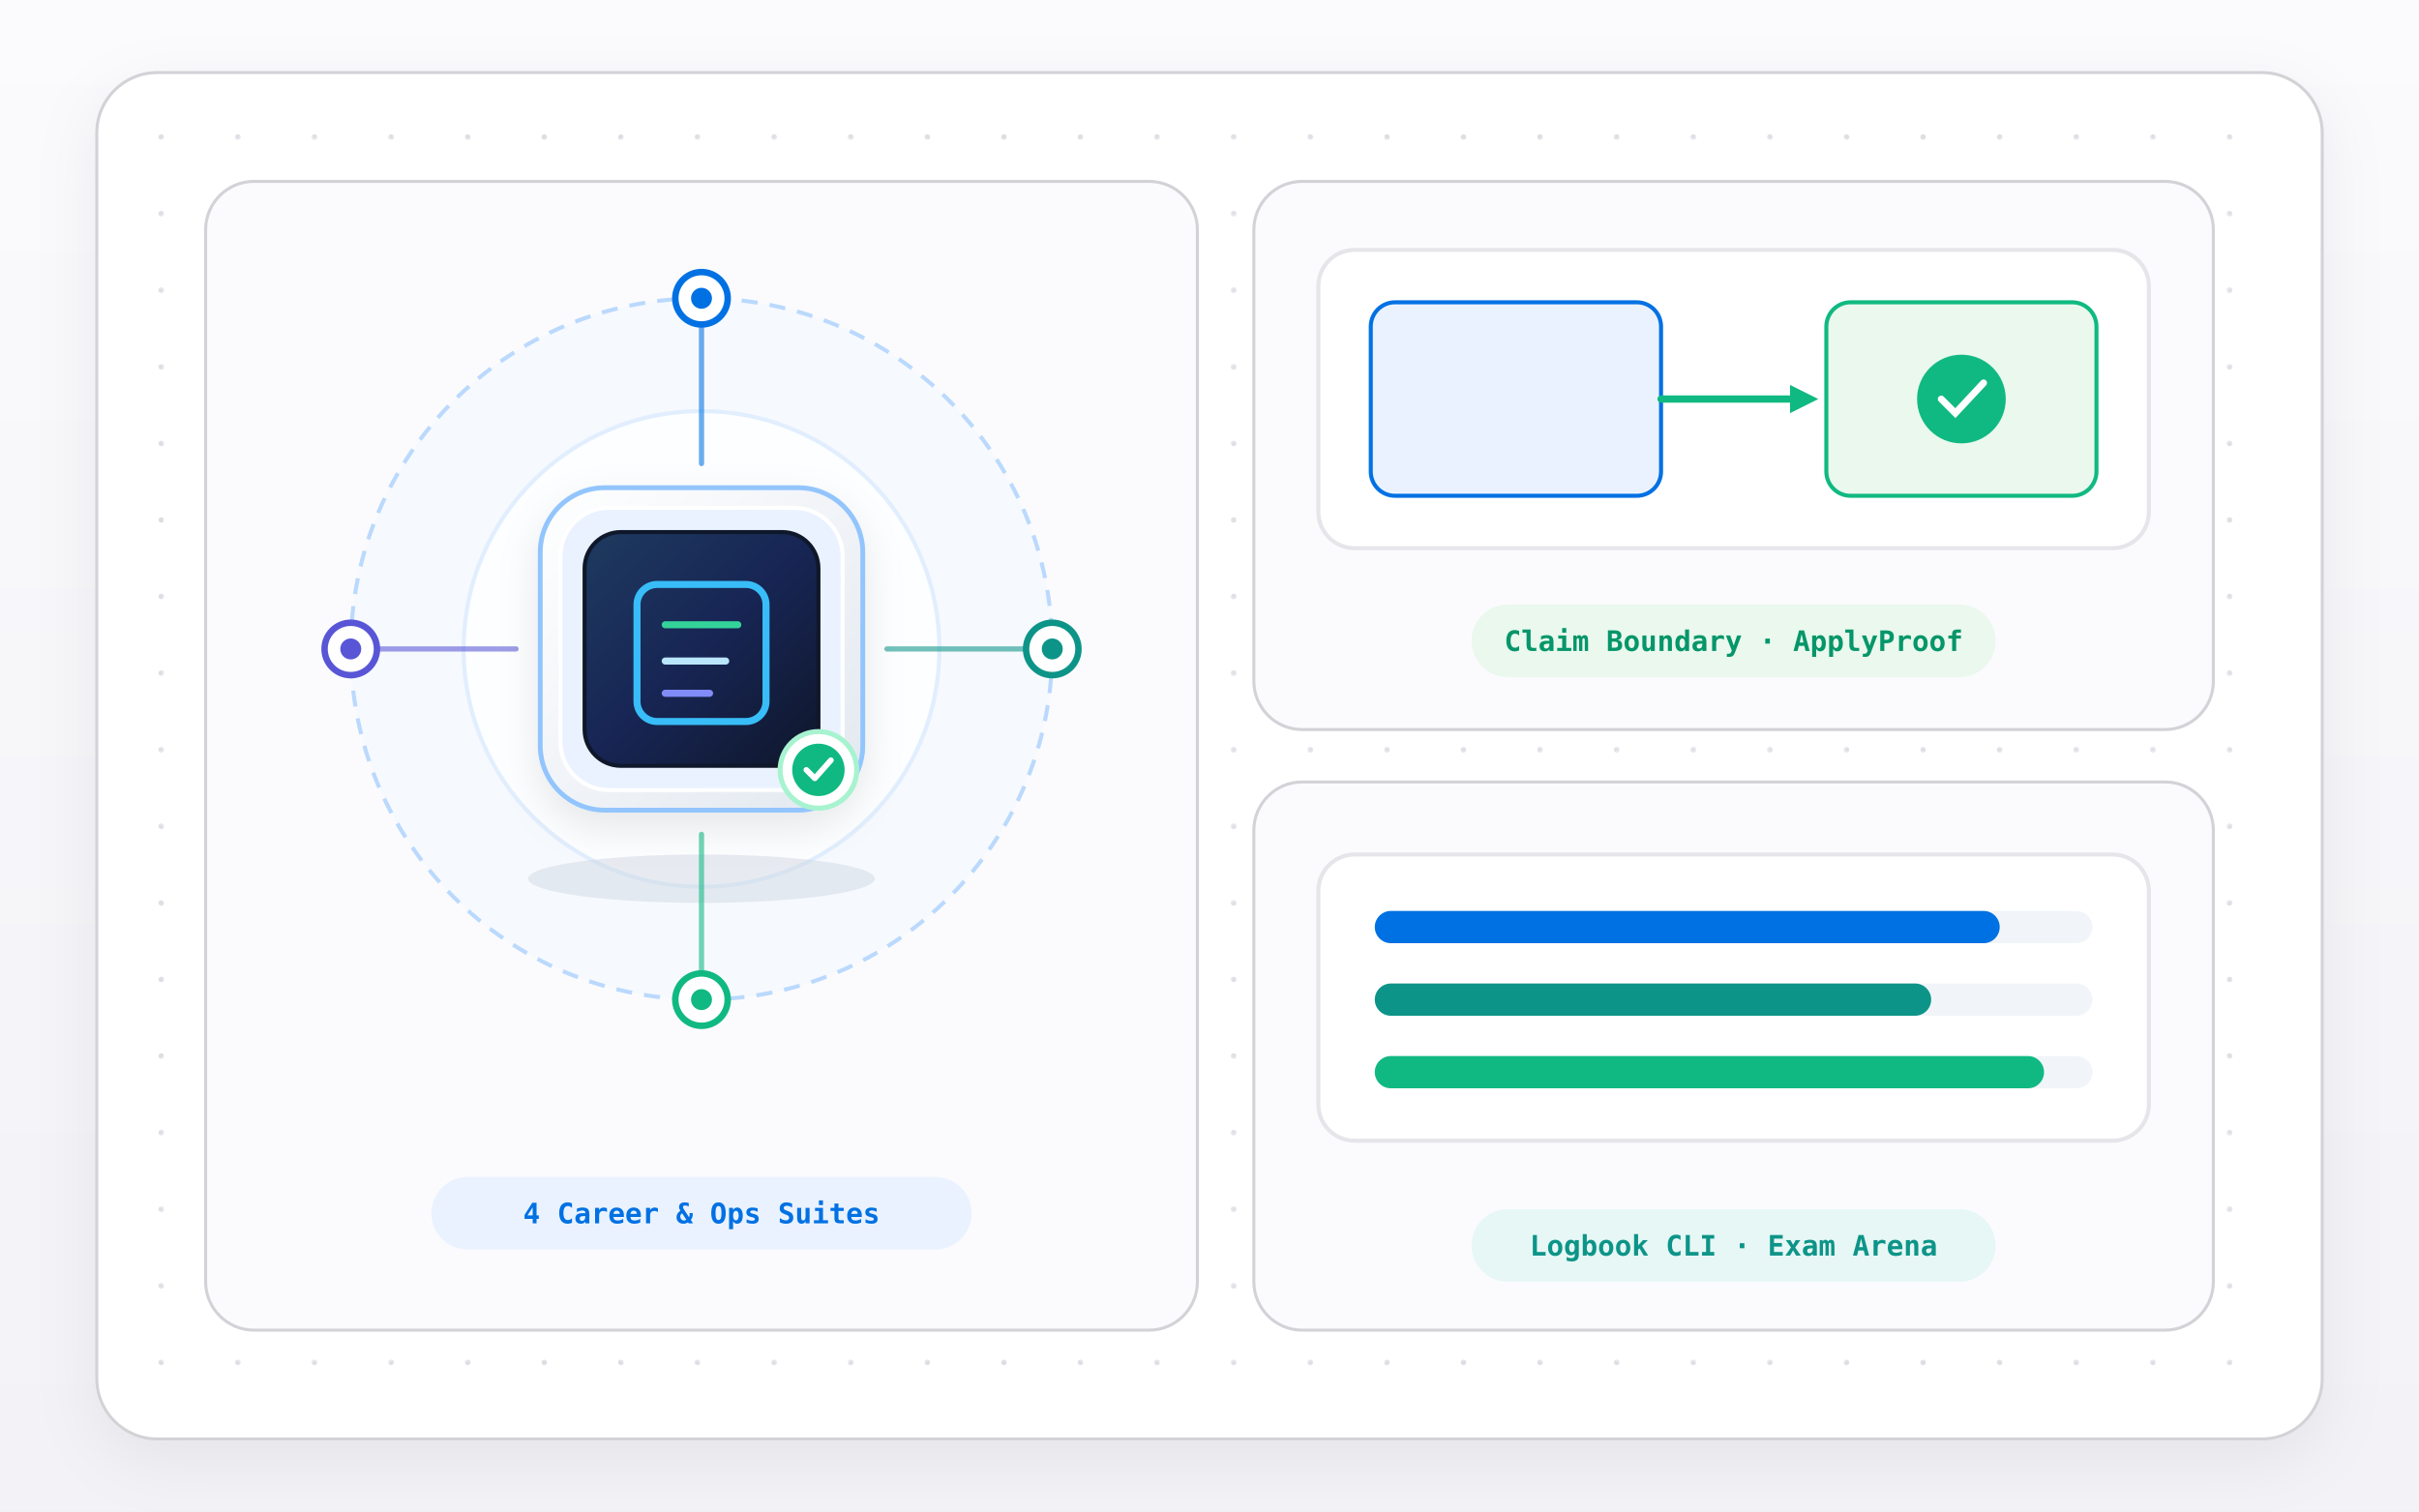
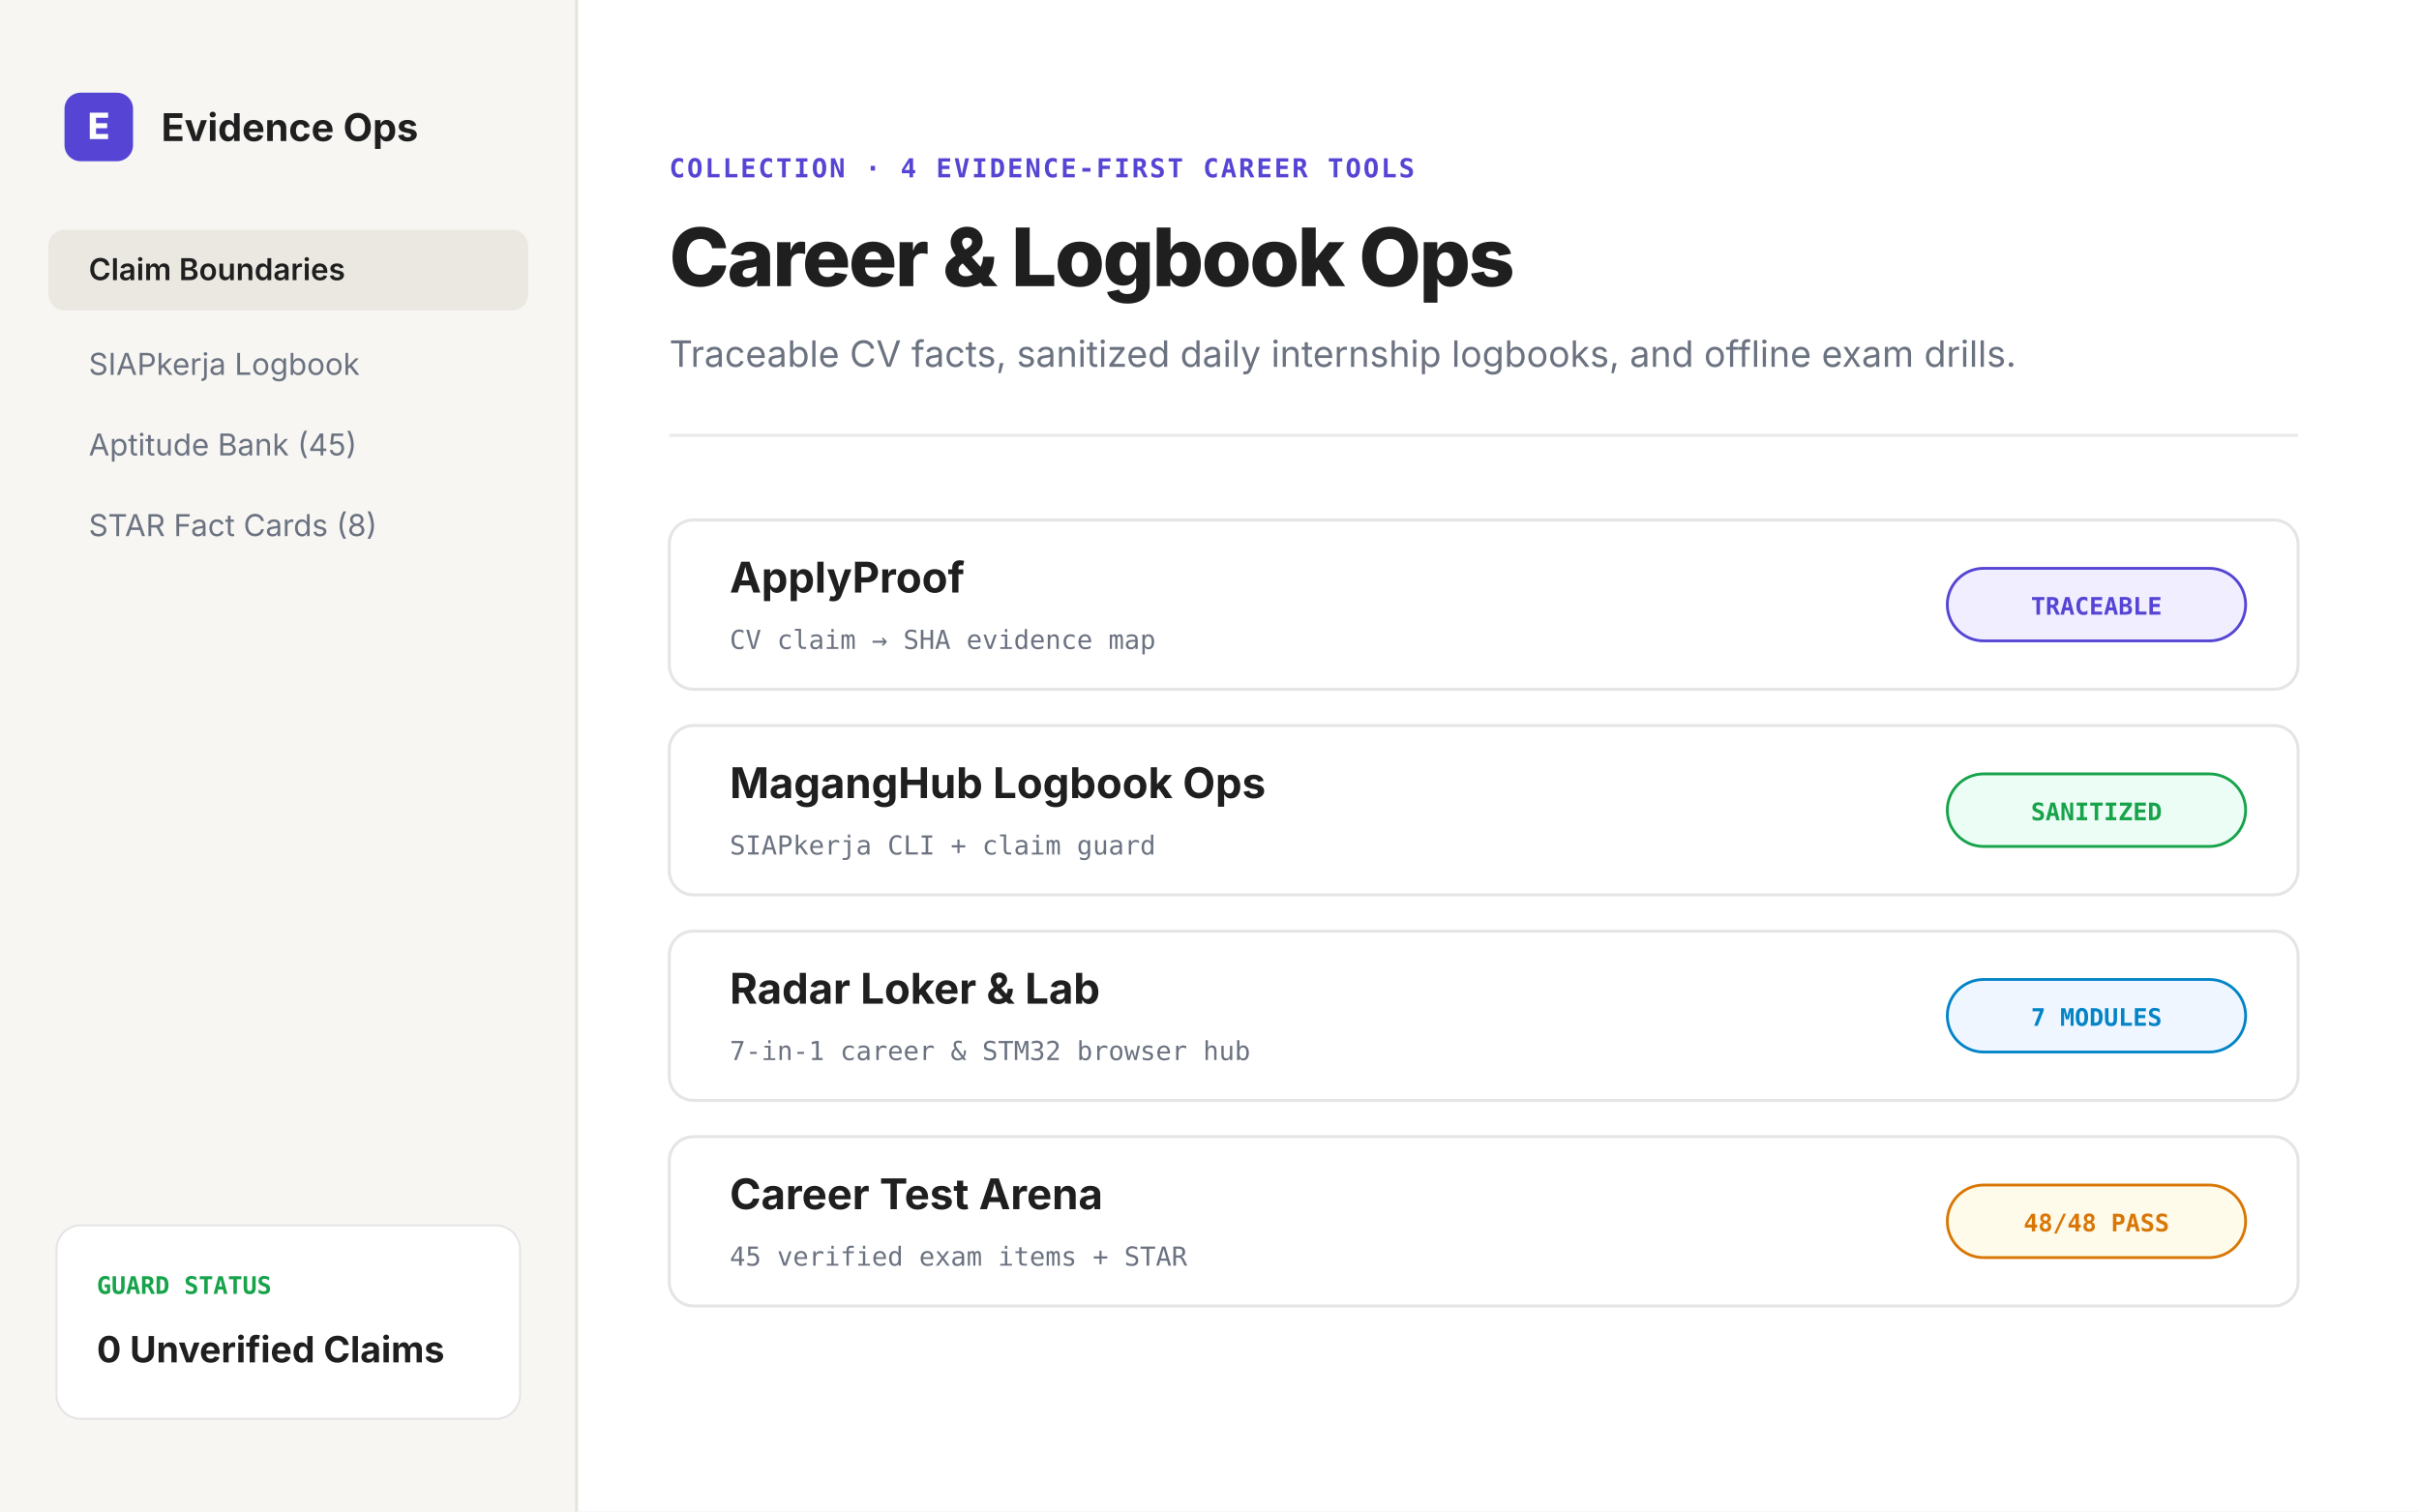
- <svg xmlns="http://www.w3.org/2000/svg" viewBox="0 0 1200 750" width="1200" height="750" role="img" aria-label="Career and Evidence Operations Suite Apple-studio 3-panel architecture">
+ <svg xmlns="http://www.w3.org/2000/svg" viewBox="0 0 1200 750" width="1200" height="750" role="img" aria-label="Career and Evidence Operations Suite Notion-style traceable CV and MagangHub logbook workspace">
  <defs>
-     <linearGradient id="bgGradOuter" x1="0" y1="0" x2="0" y2="1">
-       <stop offset="0%" stop-color="#fbfbfd" />
-       <stop offset="100%" stop-color="#f2f2f7" />
-     </linearGradient>
-     <filter id="softShadowOuter" x="-8%" y="-8%" width="116%" height="120%">
-       <feDropShadow dx="0" dy="10" stdDeviation="16" flood-color="#000000" flood-opacity="0.06" />
-     </filter>
-     <filter id="chipShadow" x="-16%" y="-16%" width="132%" height="138%">
-       <feDropShadow dx="0" dy="8" stdDeviation="10" flood-color="#0f172a" flood-opacity="0.09" />
-     </filter>
-     <pattern id="studioDots" x="61" y="49" width="38" height="38" patternUnits="userSpaceOnUse">
-       <circle cx="19" cy="19" r="1.35" fill="#dcdce2" />
-     </pattern>
-     <clipPath id="outerCardClip">
-       <rect x="64" y="52" width="1072" height="646" rx="22" />
-     </clipPath>
-     <linearGradient id="dieDark" x1="0" y1="0" x2="1" y2="1">
-       <stop offset="0%" stop-color="#1e3a5f" />
-       <stop offset="50%" stop-color="#172554" />
-       <stop offset="100%" stop-color="#0f172a" />
-     </linearGradient>
-     <linearGradient id="subLight" x1="0" y1="0" x2="1" y2="1">
-       <stop offset="0%" stop-color="#ffffff" />
-       <stop offset="100%" stop-color="#e2e8f0" />
-     </linearGradient>
-     <linearGradient id="tealFade" x1="0" y1="0" x2="0" y2="1">
-       <stop offset="0%" stop-color="#0d9488" stop-opacity="0.26" />
-       <stop offset="100%" stop-color="#0d9488" stop-opacity="0.02" />
-     </linearGradient>
-     <linearGradient id="blueFade" x1="0" y1="0" x2="0" y2="1">
-       <stop offset="0%" stop-color="#0071e3" stop-opacity="0.24" />
-       <stop offset="100%" stop-color="#0071e3" stop-opacity="0.02" />
-     </linearGradient>
+ 
  </defs>
-   <rect width="1200" height="750" fill="url(#bgGradOuter)" />
-   <rect x="48" y="36" width="1104" height="678" rx="30" fill="#ffffff" stroke="#d2d2d7" stroke-width="1.5" filter="url(#softShadowOuter)" />
-   <rect x="64" y="52" width="1072" height="646" rx="22" fill="url(#studioDots)" clip-path="url(#outerCardClip)" />
-   <g transform="translate(48, 36)">
-     <rect x="54" y="54" width="492" height="570" rx="24" fill="#fbfbfd" stroke="#d2d2d7" stroke-width="1.5" />
-     <circle cx="300" cy="286" r="174" fill="#f4f8ff" opacity="0.62" stroke="#93c5fd" stroke-width="2" stroke-dasharray="8 6" />
-     <circle cx="300" cy="286" r="118" fill="#ffffff" opacity="0.78" stroke="#dbeafe" stroke-width="2" />
-     <ellipse cx="300" cy="400" rx="86" ry="12" fill="#cbd5e1" opacity="0.45" />
-     <line x1="300.0" y1="194.0" x2="300.0" y2="112.0" stroke="#0071e3" stroke-width="2.6" opacity="0.58" stroke-linecap="round" />
-     <line x1="392.0" y1="286.0" x2="474.0" y2="286.0" stroke="#0d9488" stroke-width="2.6" opacity="0.58" stroke-linecap="round" />
-     <line x1="300.0" y1="378.0" x2="300.0" y2="460.0" stroke="#10b981" stroke-width="2.6" opacity="0.58" stroke-linecap="round" />
-     <line x1="208.0" y1="286.0" x2="126.0" y2="286.0" stroke="#5856d6" stroke-width="2.6" opacity="0.58" stroke-linecap="round" />
-     <circle cx="300.0" cy="112.0" r="13" fill="#ffffff" stroke="#0071e3" stroke-width="3.2" />
-     <circle cx="300.0" cy="112.0" r="5.2" fill="#0071e3" />
-     <circle cx="474.0" cy="286.0" r="13" fill="#ffffff" stroke="#0d9488" stroke-width="3.2" />
-     <circle cx="474.0" cy="286.0" r="5.2" fill="#0d9488" />
-     <circle cx="300.0" cy="460.0" r="13" fill="#ffffff" stroke="#10b981" stroke-width="3.2" />
-     <circle cx="300.0" cy="460.0" r="5.2" fill="#10b981" />
-     <circle cx="126.0" cy="286.0" r="13" fill="#ffffff" stroke="#5856d6" stroke-width="3.2" />
-     <circle cx="126.0" cy="286.0" r="5.2" fill="#5856d6" />
-     <rect x="220" y="206" width="160" height="160" rx="32" fill="url(#subLight)" stroke="#93c5fd" stroke-width="2.4" filter="url(#chipShadow)" />
-     <rect x="230" y="216" width="140" height="140" rx="24" fill="#eaf2ff" stroke="#ffffff" stroke-width="2" />
-     <rect x="242" y="228" width="116" height="116" rx="18" fill="url(#dieDark)" stroke="#0f172a" stroke-width="2" />
-     <rect x="268" y="254" width="64" height="68" rx="10" fill="none" stroke="#38bdf8" stroke-width="3.5" />
-     <line x1="282" y1="274" x2="318" y2="274" stroke="#34d399" stroke-width="3.5" stroke-linecap="round" />
-     <line x1="282" y1="292" x2="312" y2="292" stroke="#bae6fd" stroke-width="3.5" stroke-linecap="round" />
-     <line x1="282" y1="308" x2="304" y2="308" stroke="#818cf8" stroke-width="3.5" stroke-linecap="round" />
-     <circle cx="358" cy="346" r="19" fill="#ffffff" stroke="#a7f3d0" stroke-width="2.5" />
-     <circle cx="358" cy="346" r="13" fill="#10b981" />
-     <path d="M 352 346 L 356.2 350.2 L 364.2 341.2" fill="none" stroke="#ffffff" stroke-width="2.8" stroke-linecap="round" stroke-linejoin="round" />
-     <rect x="166" y="548" width="268" height="36" rx="18" fill="#eaf2ff" />
-     <text x="300" y="571" text-anchor="middle" font-family="SF Mono, ui-monospace, monospace" font-size="14" font-weight="700" fill="#0071e3">4 Career &amp; Ops Suites</text>
-     <rect x="574" y="54" width="476" height="272" rx="24" fill="#fbfbfd" stroke="#d2d2d7" stroke-width="1.5" />
-     <rect x="606" y="88" width="412" height="148" rx="18" fill="#ffffff" stroke="#e5e5ea" stroke-width="2" />
-     <rect x="632" y="114" width="144" height="96" rx="12" fill="#eaf2ff" stroke="#0071e3" stroke-width="2" />
-     <line x1="776" y1="162" x2="844" y2="162" stroke="#10b981" stroke-width="3.6" stroke-linecap="round" />
-     <polygon points="840,155 854,162 840,169" fill="#10b981" />
-     <rect x="858" y="114" width="134" height="96" rx="12" fill="#eaf8ee" stroke="#10b981" stroke-width="2" />
-     <circle cx="925" cy="162" r="22" fill="#10b981" />
-     <path d="M 915 162 L 922 169 L 936 154" fill="none" stroke="#ffffff" stroke-width="3.4" stroke-linecap="round" />
-     <rect x="682" y="264" width="260" height="36" rx="18" fill="#eaf8ee" />
-     <text x="812" y="287" text-anchor="middle" font-family="SF Mono, ui-monospace, monospace" font-size="14" font-weight="700" fill="#059669">Claim Boundary · ApplyProof</text>
-     <rect x="574" y="352" width="476" height="272" rx="24" fill="#fbfbfd" stroke="#d2d2d7" stroke-width="1.5" />
-     <rect x="606" y="388" width="412" height="142" rx="18" fill="#ffffff" stroke="#e5e5ea" stroke-width="2" />
-     <rect x="634" y="416" width="356" height="16" rx="8" fill="#f1f5f9" />
-     <rect x="634" y="416" width="310" height="16" rx="8" fill="#0071e3" />
-     <rect x="634" y="452" width="356" height="16" rx="8" fill="#f1f5f9" />
-     <rect x="634" y="452" width="276" height="16" rx="8" fill="#0d9488" />
-     <rect x="634" y="488" width="356" height="16" rx="8" fill="#f1f5f9" />
-     <rect x="634" y="488" width="332" height="16" rx="8" fill="#10b981" />
-     <rect x="682" y="564" width="260" height="36" rx="18" fill="#e6f7f5" />
-     <text x="812" y="587" text-anchor="middle" font-family="SF Mono, ui-monospace, monospace" font-size="14" font-weight="700" fill="#0d9488">Logbook CLI · Exam Arena</text>
-   </g>
+   <rect width="1200" height="750" fill="#ffffff" />
+   <rect x="0" y="0" width="286" height="750" fill="#f7f6f3" />
+   <line x1="286" y1="0" x2="286" y2="750" stroke="#e6e4de" stroke-width="1.5" />
+   <rect x="32" y="46" width="34" height="34" rx="8" fill="#5645d4" />
+   <text x="49" y="69" text-anchor="middle" font-family="-apple-system, BlinkMacSystemFont, 'SF Pro Display', 'Segoe UI', system-ui, sans-serif" font-size="18" font-weight="800" fill="#ffffff">E</text>
+   <text x="80" y="70" font-family="-apple-system, BlinkMacSystemFont, 'SF Pro Display', 'Segoe UI', system-ui, sans-serif" font-size="19" font-weight="700" fill="#1f1f1f">Evidence Ops</text>
+   <rect x="24" y="114" width="238" height="40" rx="8" fill="#eae8e1" />
+   <text x="44" y="139" font-family="-apple-system, BlinkMacSystemFont, 'SF Pro Display', 'Segoe UI', system-ui, sans-serif" font-size="15" font-weight="600" fill="#1f1f1f">Claim Boundaries</text>
+   <text x="44" y="186" font-family="-apple-system, BlinkMacSystemFont, 'SF Pro Display', 'Segoe UI', system-ui, sans-serif" font-size="15" fill="#6b7280">SIAPkerja Logbook</text>
+   <text x="44" y="226" font-family="-apple-system, BlinkMacSystemFont, 'SF Pro Display', 'Segoe UI', system-ui, sans-serif" font-size="15" fill="#6b7280">Aptitude Bank (45)</text>
+   <text x="44" y="266" font-family="-apple-system, BlinkMacSystemFont, 'SF Pro Display', 'Segoe UI', system-ui, sans-serif" font-size="15" fill="#6b7280">STAR Fact Cards (8)</text>
+   <rect x="28" y="608" width="230" height="96" rx="12" fill="#ffffff" stroke="#e5e5e5" />
+   <text x="48" y="642" font-family="'SF Mono', 'JetBrains Mono', ui-monospace, Menlo, monospace" font-size="12" font-weight="700" fill="#16a34a">GUARD STATUS</text>
+   <text x="48" y="676" font-family="-apple-system, BlinkMacSystemFont, 'SF Pro Display', 'Segoe UI', system-ui, sans-serif" font-size="18" font-weight="700" fill="#1f1f1f">0 Unverified Claims</text>
+   <text x="332" y="88" font-family="'SF Mono', 'JetBrains Mono', ui-monospace, Menlo, monospace" font-size="13" font-weight="700" fill="#5645d4" letter-spacing="1">COLLECTION · 4 EVIDENCE-FIRST CAREER TOOLS</text>
+   <text x="332" y="142" font-family="-apple-system, BlinkMacSystemFont, 'SF Pro Display', 'Segoe UI', system-ui, sans-serif" font-size="40" font-weight="800" fill="#1f1f1f" letter-spacing="-1">Career &amp; Logbook Ops</text>
+   <text x="332" y="182" font-family="-apple-system, BlinkMacSystemFont, 'SF Pro Display', 'Segoe UI', system-ui, sans-serif" font-size="18" fill="#6b7280">Traceable CV facts, sanitized daily internship logbooks, and offline exam drills.</text>
+   <line x1="332" y1="216" x2="1140" y2="216" stroke="#eaeaea" stroke-width="1.5" />
+   <rect x="332" y="258" width="808" height="84" rx="12" fill="#ffffff" stroke="#e5e5e5" stroke-width="1.5" />
+   <text x="362" y="294" font-family="-apple-system, BlinkMacSystemFont, 'SF Pro Display', 'Segoe UI', system-ui, sans-serif" font-size="21" font-weight="700" fill="#1f1f1f">ApplyProof</text>
+   <text x="362" y="322" font-family="'SF Mono', 'JetBrains Mono', ui-monospace, Menlo, monospace" font-size="13" fill="#6b7280">CV claim → SHA evidence map</text>
+   <rect x="966" y="282" width="148" height="36" rx="18" fill="#f0eeff" stroke="#5645d4" stroke-width="1.4" />
+   <text x="1040" y="305" text-anchor="middle" font-family="'SF Mono', 'JetBrains Mono', ui-monospace, Menlo, monospace" font-size="12" font-weight="700" fill="#5645d4">TRACEABLE</text>
+   <rect x="332" y="360" width="808" height="84" rx="12" fill="#ffffff" stroke="#e5e5e5" stroke-width="1.5" />
+   <text x="362" y="396" font-family="-apple-system, BlinkMacSystemFont, 'SF Pro Display', 'Segoe UI', system-ui, sans-serif" font-size="21" font-weight="700" fill="#1f1f1f">MagangHub Logbook Ops</text>
+   <text x="362" y="424" font-family="'SF Mono', 'JetBrains Mono', ui-monospace, Menlo, monospace" font-size="13" fill="#6b7280">SIAPkerja CLI + claim guard</text>
+   <rect x="966" y="384" width="148" height="36" rx="18" fill="#ecfdf5" stroke="#16a34a" stroke-width="1.4" />
+   <text x="1040" y="407" text-anchor="middle" font-family="'SF Mono', 'JetBrains Mono', ui-monospace, Menlo, monospace" font-size="12" font-weight="700" fill="#16a34a">SANITIZED</text>
+   <rect x="332" y="462" width="808" height="84" rx="12" fill="#ffffff" stroke="#e5e5e5" stroke-width="1.5" />
+   <text x="362" y="498" font-family="-apple-system, BlinkMacSystemFont, 'SF Pro Display', 'Segoe UI', system-ui, sans-serif" font-size="21" font-weight="700" fill="#1f1f1f">Radar Loker &amp; Lab</text>
+   <text x="362" y="526" font-family="'SF Mono', 'JetBrains Mono', ui-monospace, Menlo, monospace" font-size="13" fill="#6b7280">7-in-1 career &amp; STM32 browser hub</text>
+   <rect x="966" y="486" width="148" height="36" rx="18" fill="#eff6ff" stroke="#0284c7" stroke-width="1.4" />
+   <text x="1040" y="509" text-anchor="middle" font-family="'SF Mono', 'JetBrains Mono', ui-monospace, Menlo, monospace" font-size="12" font-weight="700" fill="#0284c7">7 MODULES</text>
+   <rect x="332" y="564" width="808" height="84" rx="12" fill="#ffffff" stroke="#e5e5e5" stroke-width="1.5" />
+   <text x="362" y="600" font-family="-apple-system, BlinkMacSystemFont, 'SF Pro Display', 'Segoe UI', system-ui, sans-serif" font-size="21" font-weight="700" fill="#1f1f1f">Career Test Arena</text>
+   <text x="362" y="628" font-family="'SF Mono', 'JetBrains Mono', ui-monospace, Menlo, monospace" font-size="13" fill="#6b7280">45 verified exam items + STAR</text>
+   <rect x="966" y="588" width="148" height="36" rx="18" fill="#fffbeb" stroke="#d97706" stroke-width="1.4" />
+   <text x="1040" y="611" text-anchor="middle" font-family="'SF Mono', 'JetBrains Mono', ui-monospace, Menlo, monospace" font-size="12" font-weight="700" fill="#d97706">48/48 PASS</text>
</svg>
